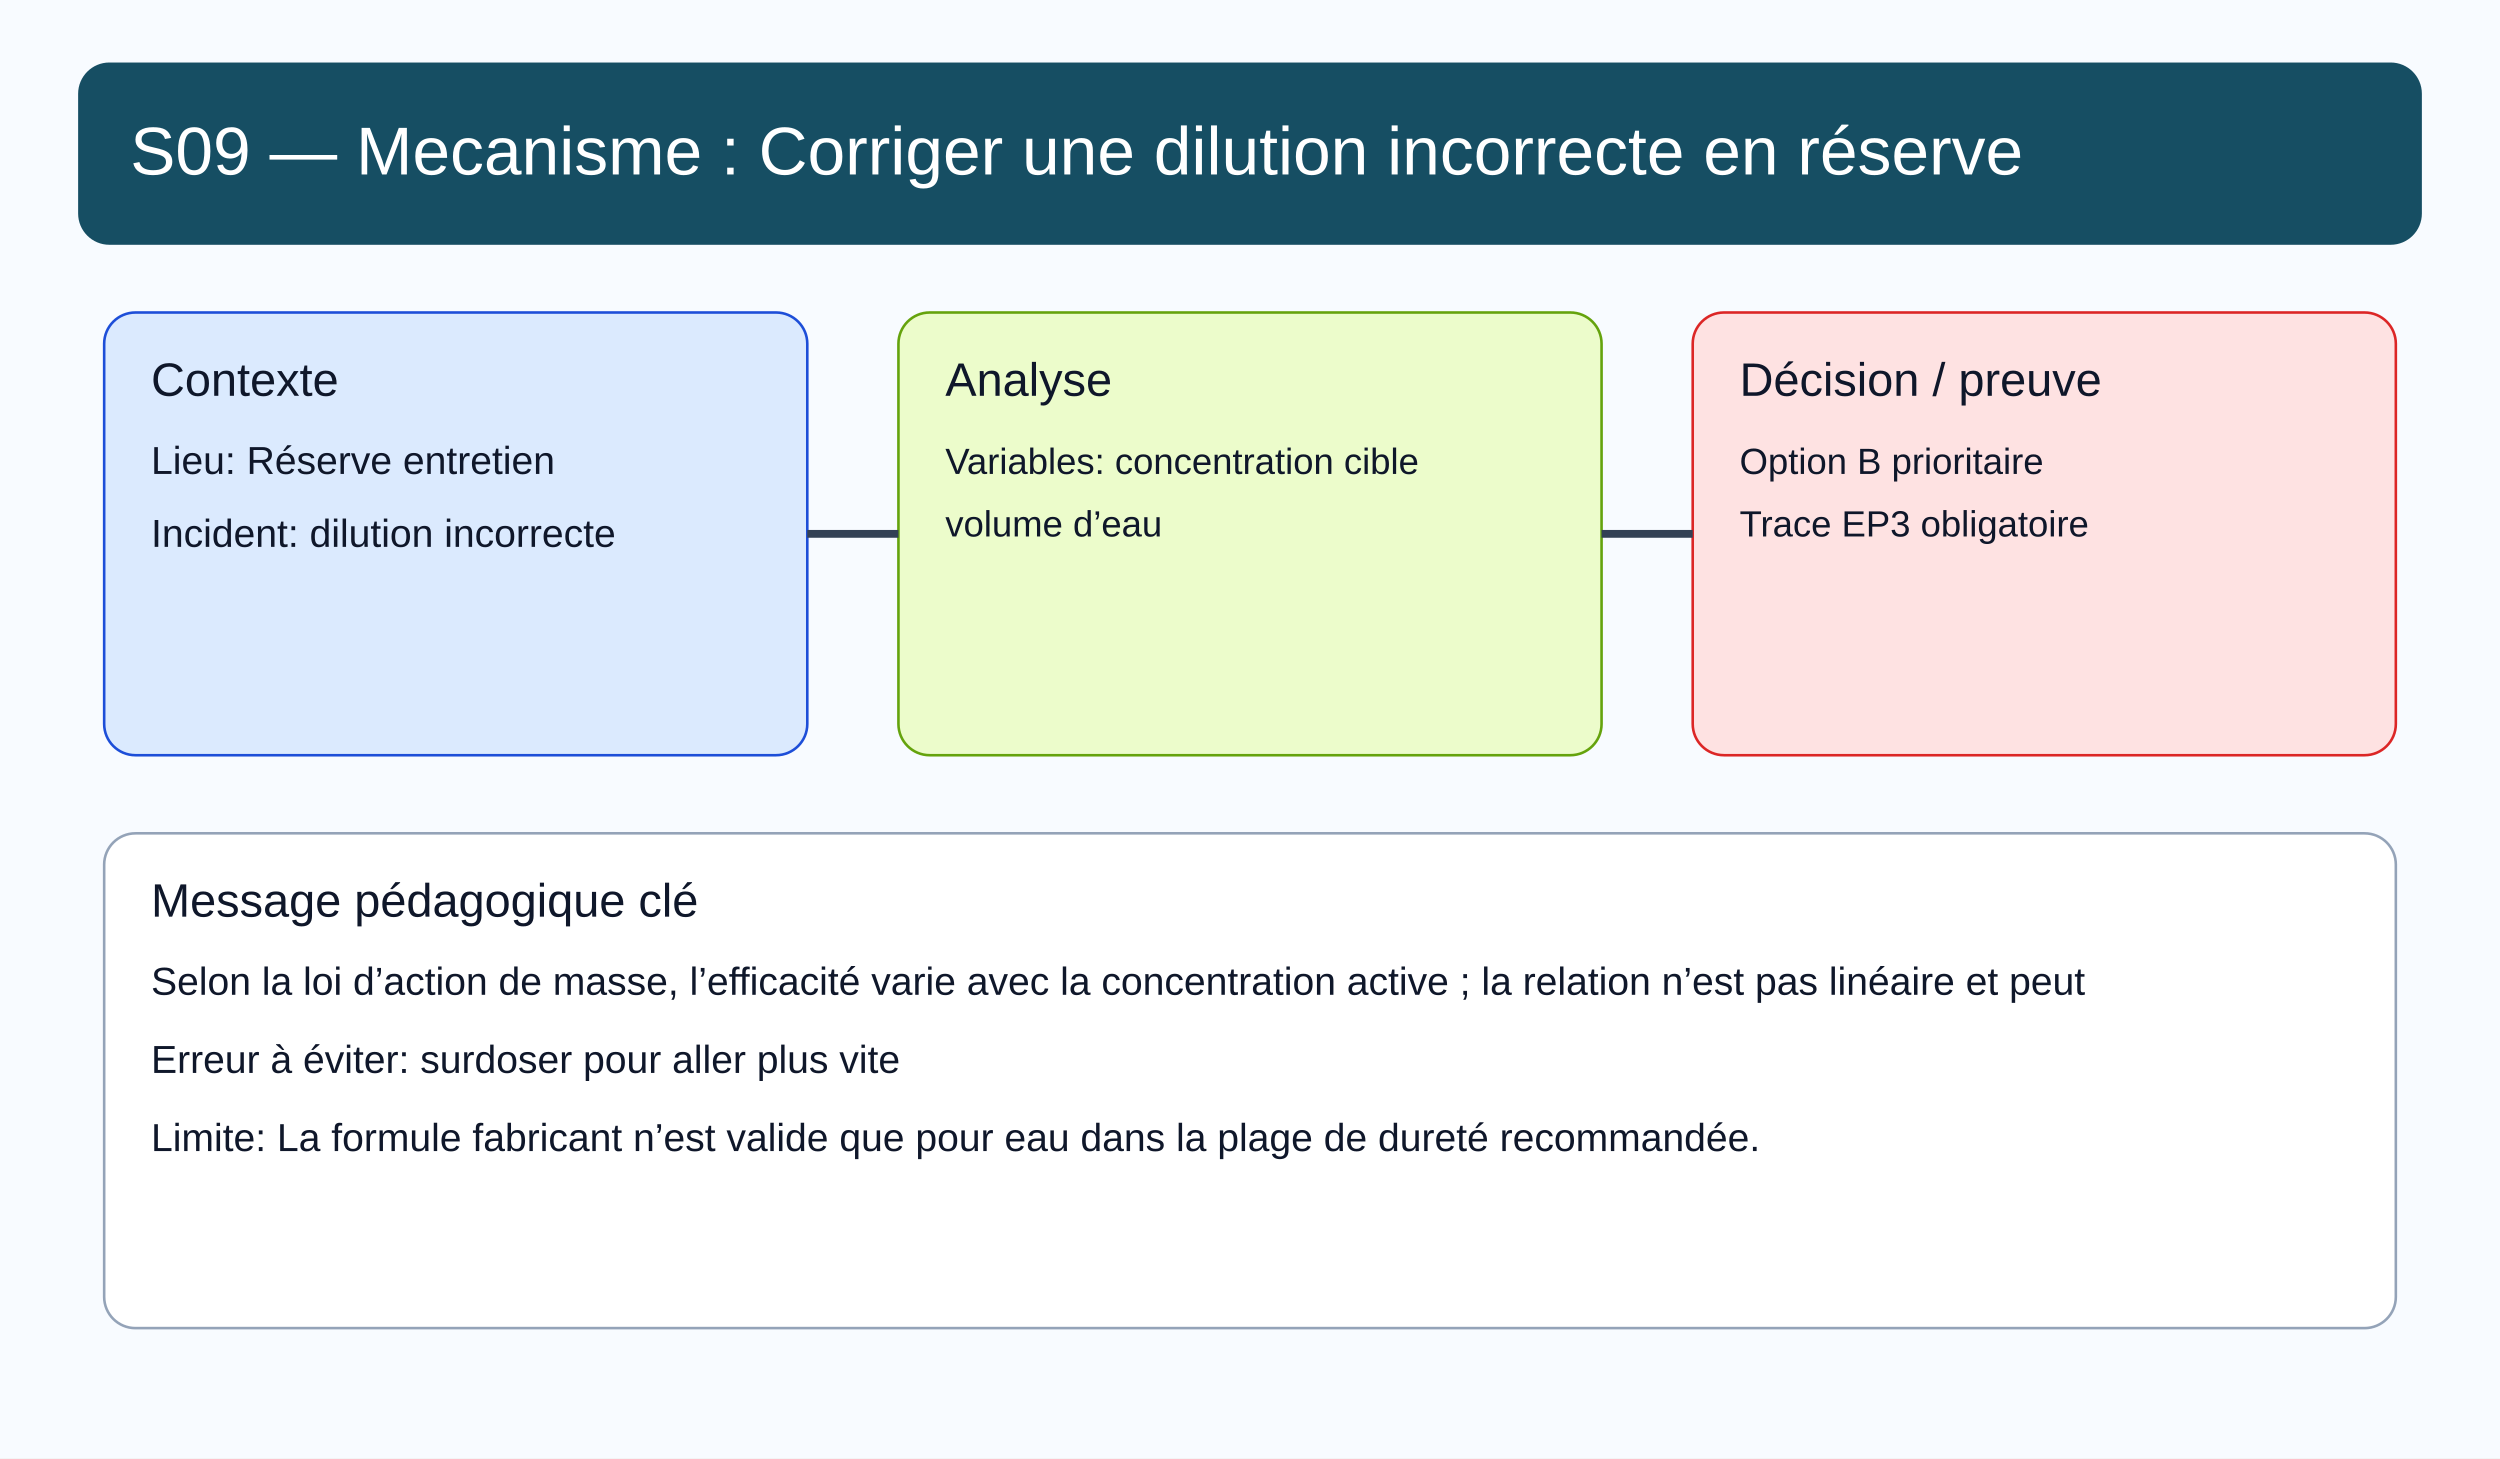
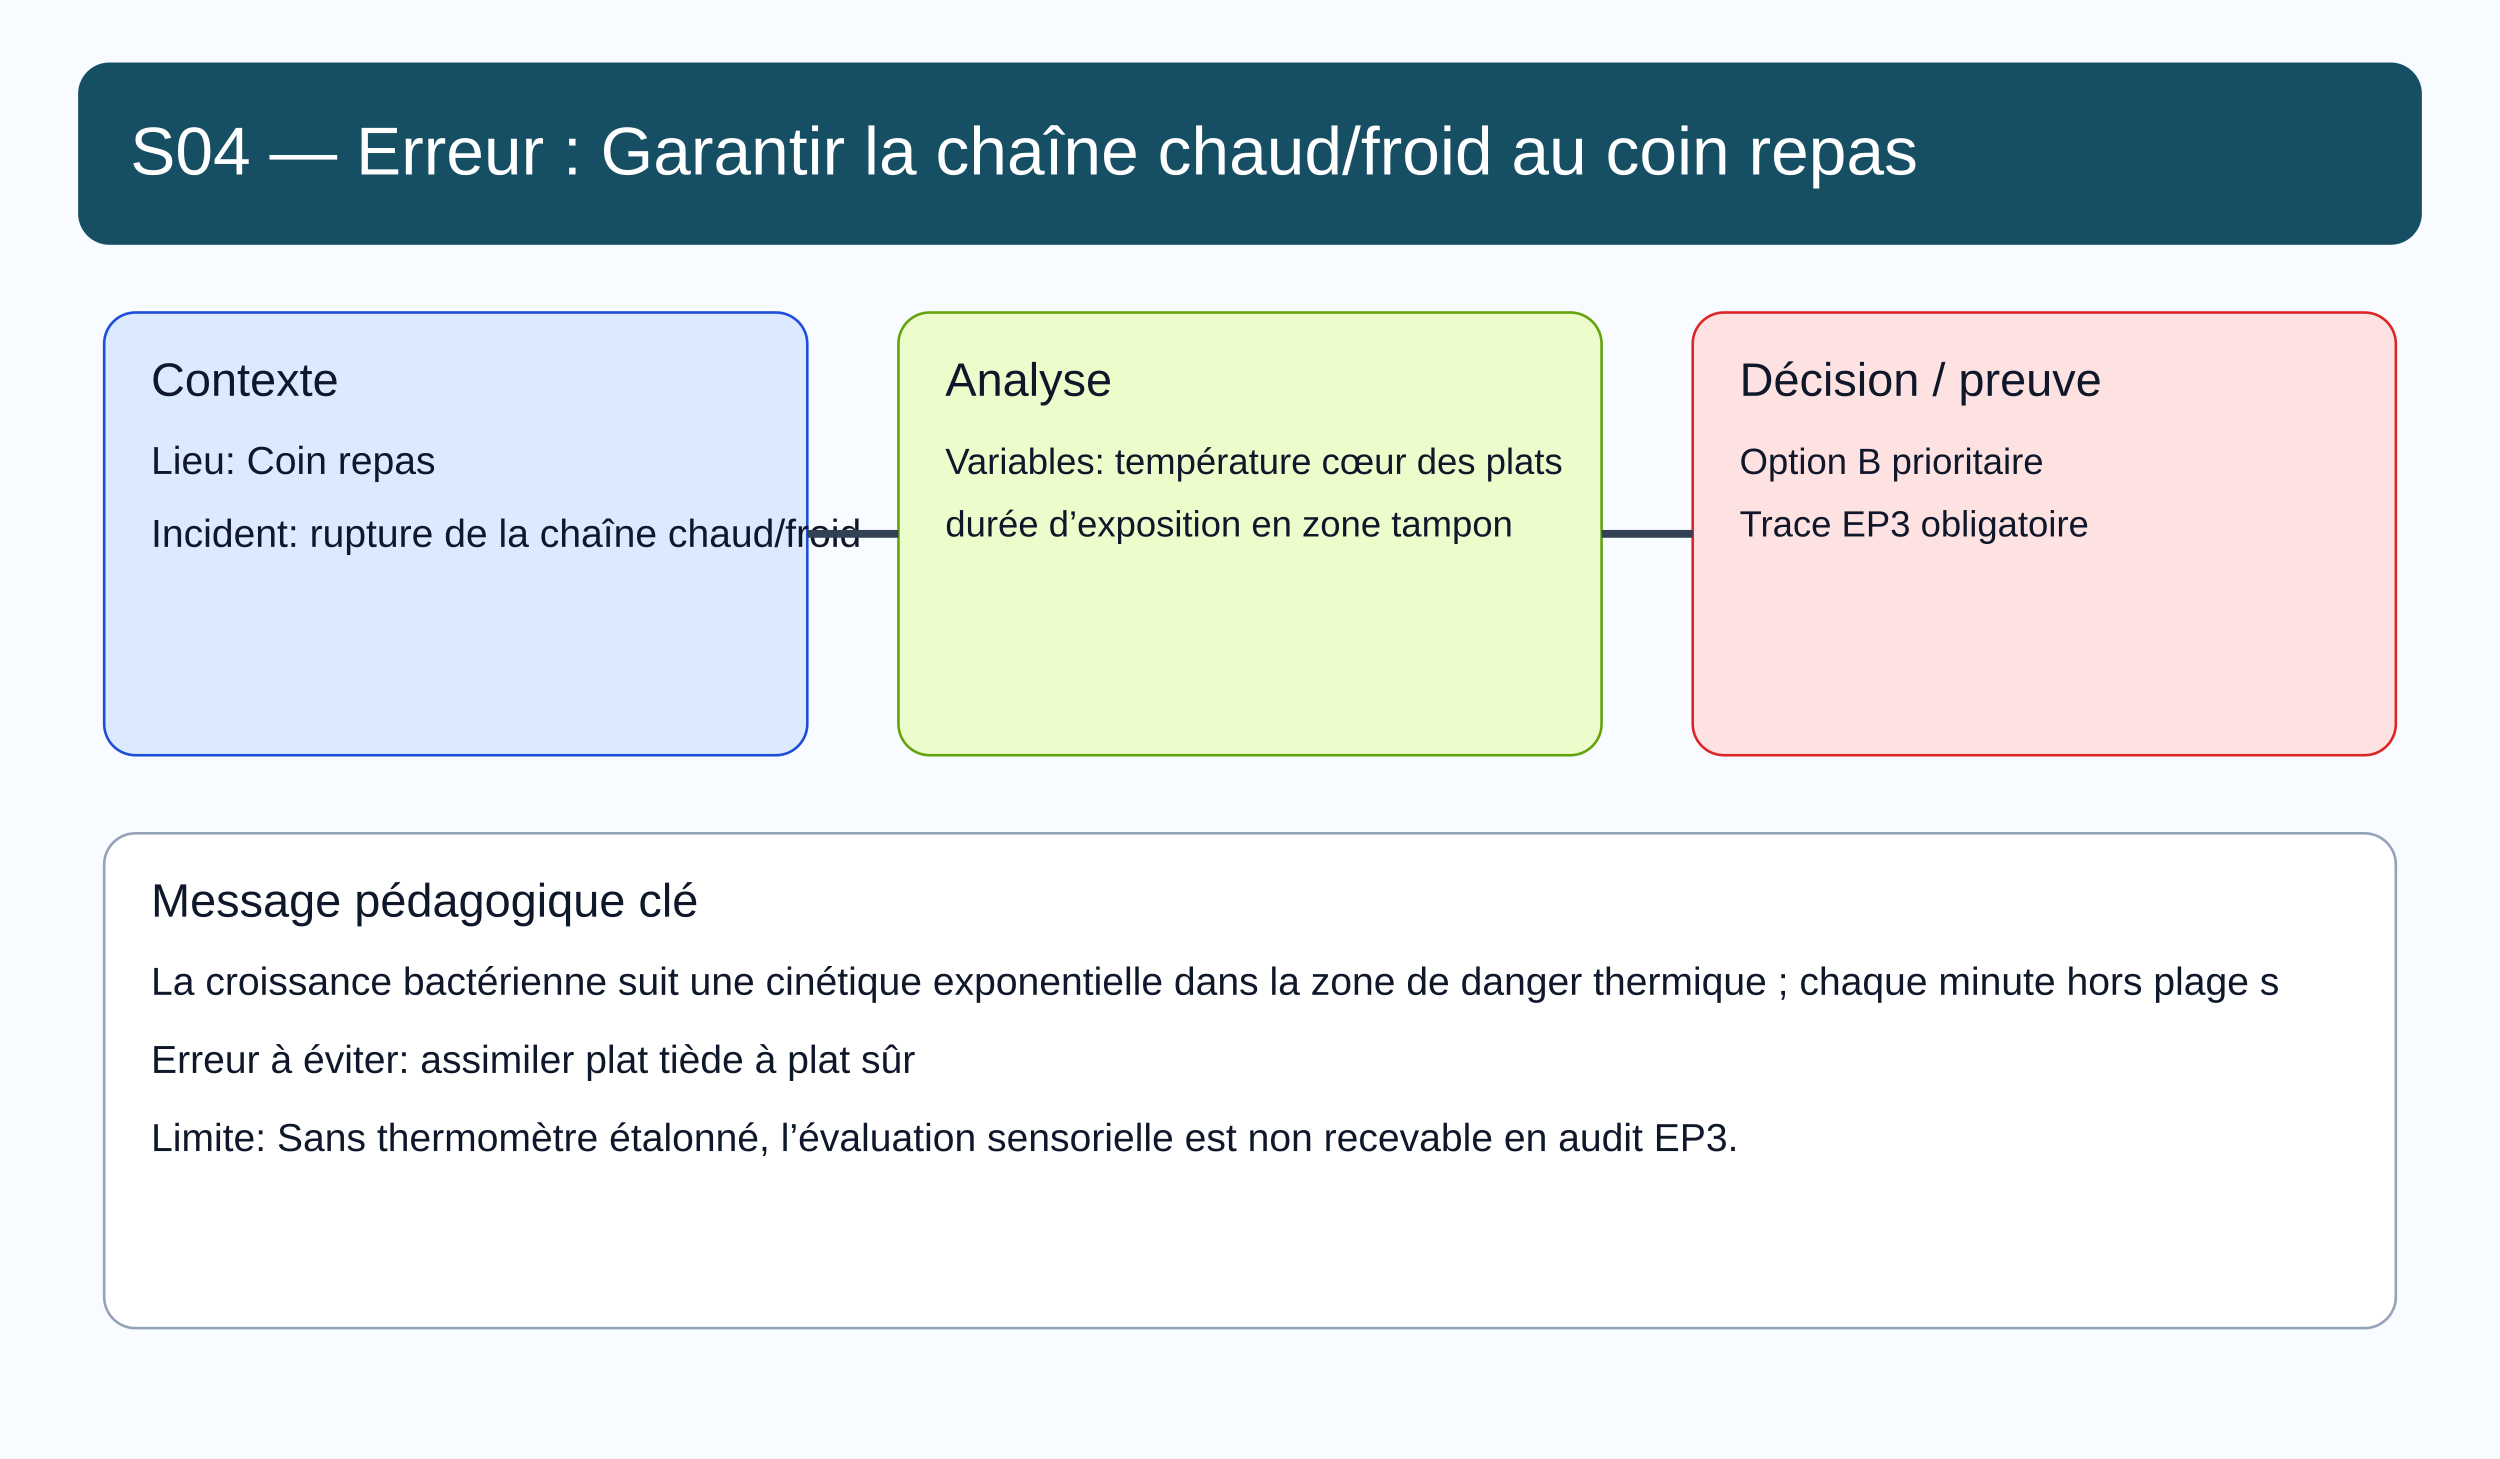
<svg xmlns="http://www.w3.org/2000/svg" width="960" height="560" viewBox="0 0 960 560">
  <rect width="960" height="560" fill="#f8fbff" />
  <rect x="30" y="24" width="900" height="70" rx="12" fill="#164e63" />
-   <text x="50" y="67" font-size="26" fill="#fff" font-family="Arial">S09 — Mecanisme : Corriger une dilution incorrecte en réserve</text>
+   <text x="50" y="67" font-size="26" fill="#fff" font-family="Arial">S04 — Erreur : Garantir la chaîne chaud/froid au coin repas</text>
  <rect x="40" y="120" width="270" height="170" rx="12" fill="#dbeafe" stroke="#1d4ed8" />
  <text x="58" y="152" font-size="18" fill="#0f172a" font-family="Arial">Contexte</text>
-   <text x="58" y="182" font-size="15" fill="#0f172a" font-family="Arial">Lieu: Réserve entretien</text>
-   <text x="58" y="210" font-size="15" fill="#0f172a" font-family="Arial">Incident: dilution incorrecte</text>
+   <text x="58" y="182" font-size="15" fill="#0f172a" font-family="Arial">Lieu: Coin repas</text>
+   <text x="58" y="210" font-size="15" fill="#0f172a" font-family="Arial">Incident: rupture de la chaîne chaud/froid</text>
  <rect x="345" y="120" width="270" height="170" rx="12" fill="#ecfccb" stroke="#65a30d" />
  <text x="363" y="152" font-size="18" fill="#0f172a" font-family="Arial">Analyse</text>
-   <text x="363" y="182" font-size="14" fill="#0f172a" font-family="Arial">Variables: concentration cible</text>
-   <text x="363" y="206" font-size="14" fill="#0f172a" font-family="Arial">volume d’eau</text>
+   <text x="363" y="182" font-size="14" fill="#0f172a" font-family="Arial">Variables: température cœur des plats</text>
+   <text x="363" y="206" font-size="14" fill="#0f172a" font-family="Arial">durée d’exposition en zone tampon</text>
  <rect x="650" y="120" width="270" height="170" rx="12" fill="#fee2e2" stroke="#dc2626" />
  <text x="668" y="152" font-size="18" fill="#0f172a" font-family="Arial">Décision / preuve</text>
  <text x="668" y="182" font-size="14" fill="#0f172a" font-family="Arial">Option B prioritaire</text>
  <text x="668" y="206" font-size="14" fill="#0f172a" font-family="Arial">Trace EP3 obligatoire</text>
  <line x1="310" y1="205" x2="345" y2="205" stroke="#334155" stroke-width="3" />
  <line x1="615" y1="205" x2="650" y2="205" stroke="#334155" stroke-width="3" />
  <rect x="40" y="320" width="880" height="190" rx="12" fill="#ffffff" stroke="#94a3b8" />
  <text x="58" y="352" font-size="18" fill="#0f172a" font-family="Arial">Message pédagogique clé</text>
-   <text x="58" y="382" font-size="15" fill="#0f172a" font-family="Arial">Selon la loi d’action de masse, l’efficacité varie avec la concentration active ; la relation n’est pas linéaire et peut</text>
-   <text x="58" y="412" font-size="15" fill="#0f172a" font-family="Arial">Erreur à éviter: surdoser pour aller plus vite</text>
-   <text x="58" y="442" font-size="15" fill="#0f172a" font-family="Arial">Limite: La formule fabricant n’est valide que pour eau dans la plage de dureté recommandée.</text>
+   <text x="58" y="382" font-size="15" fill="#0f172a" font-family="Arial">La croissance bactérienne suit une cinétique exponentielle dans la zone de danger thermique ; chaque minute hors plage s</text>
+   <text x="58" y="412" font-size="15" fill="#0f172a" font-family="Arial">Erreur à éviter: assimiler plat tiède à plat sûr</text>
+   <text x="58" y="442" font-size="15" fill="#0f172a" font-family="Arial">Limite: Sans thermomètre étalonné, l’évaluation sensorielle est non recevable en audit EP3.</text>
</svg>
